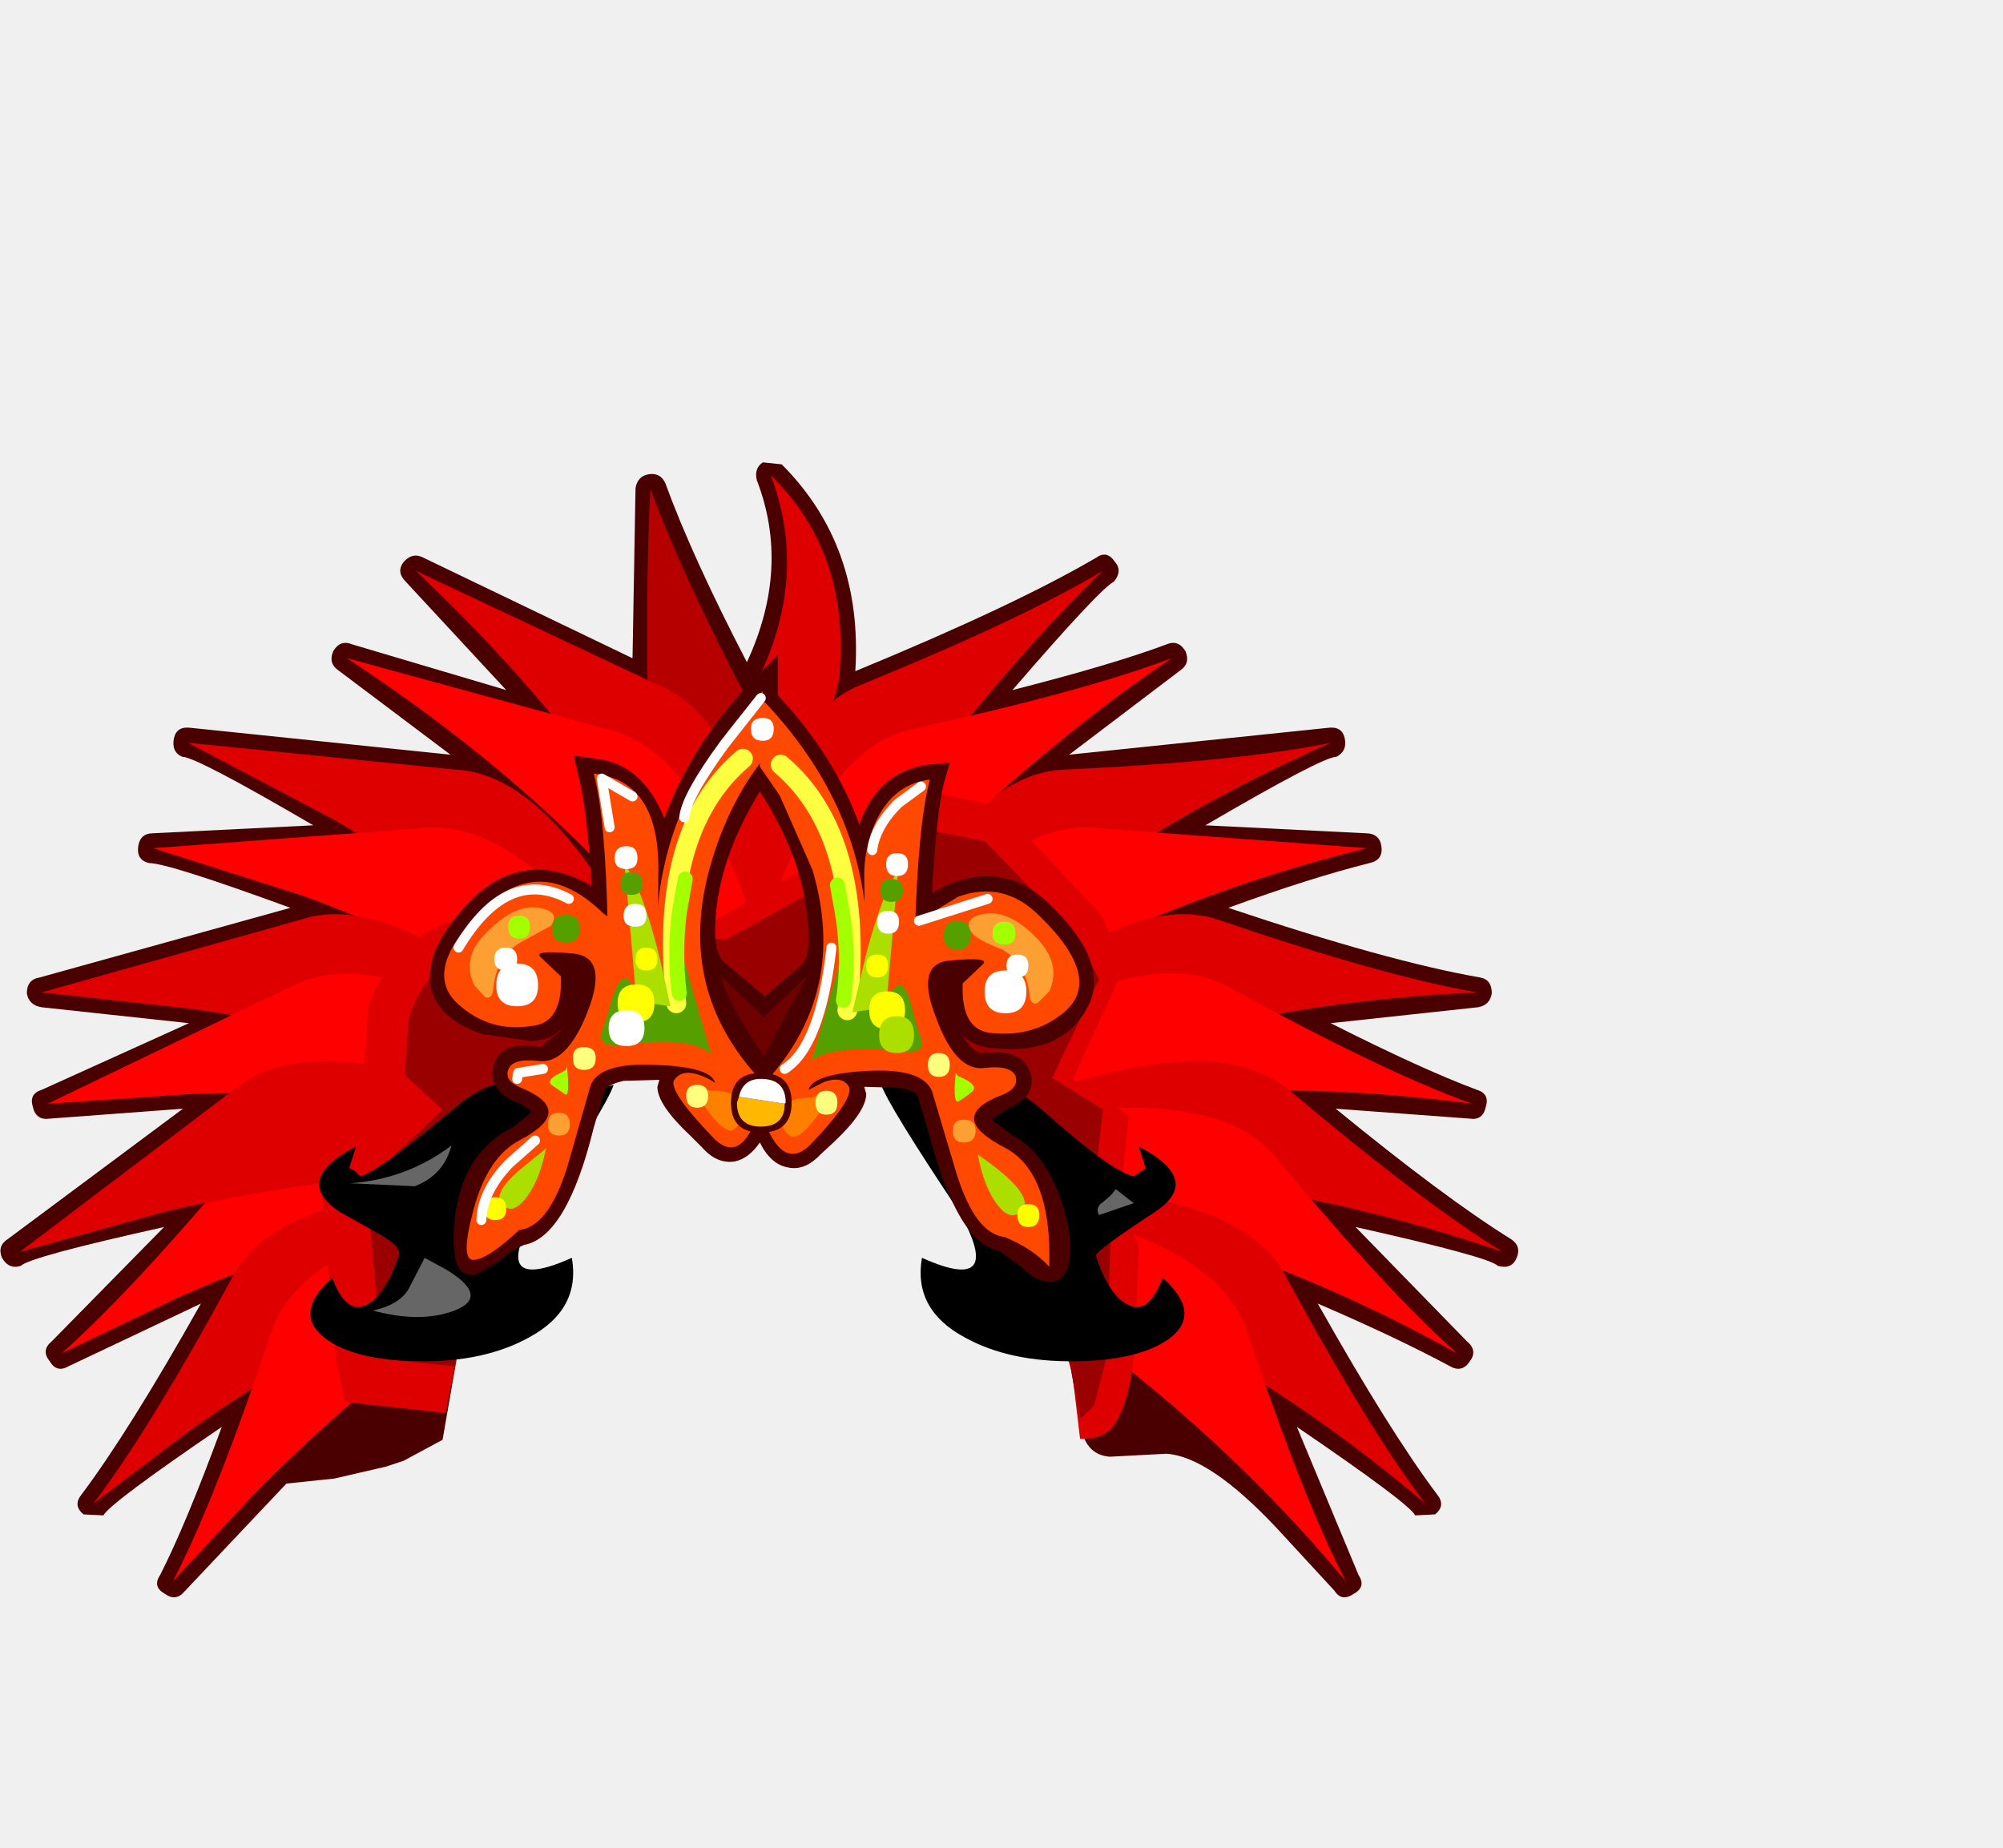
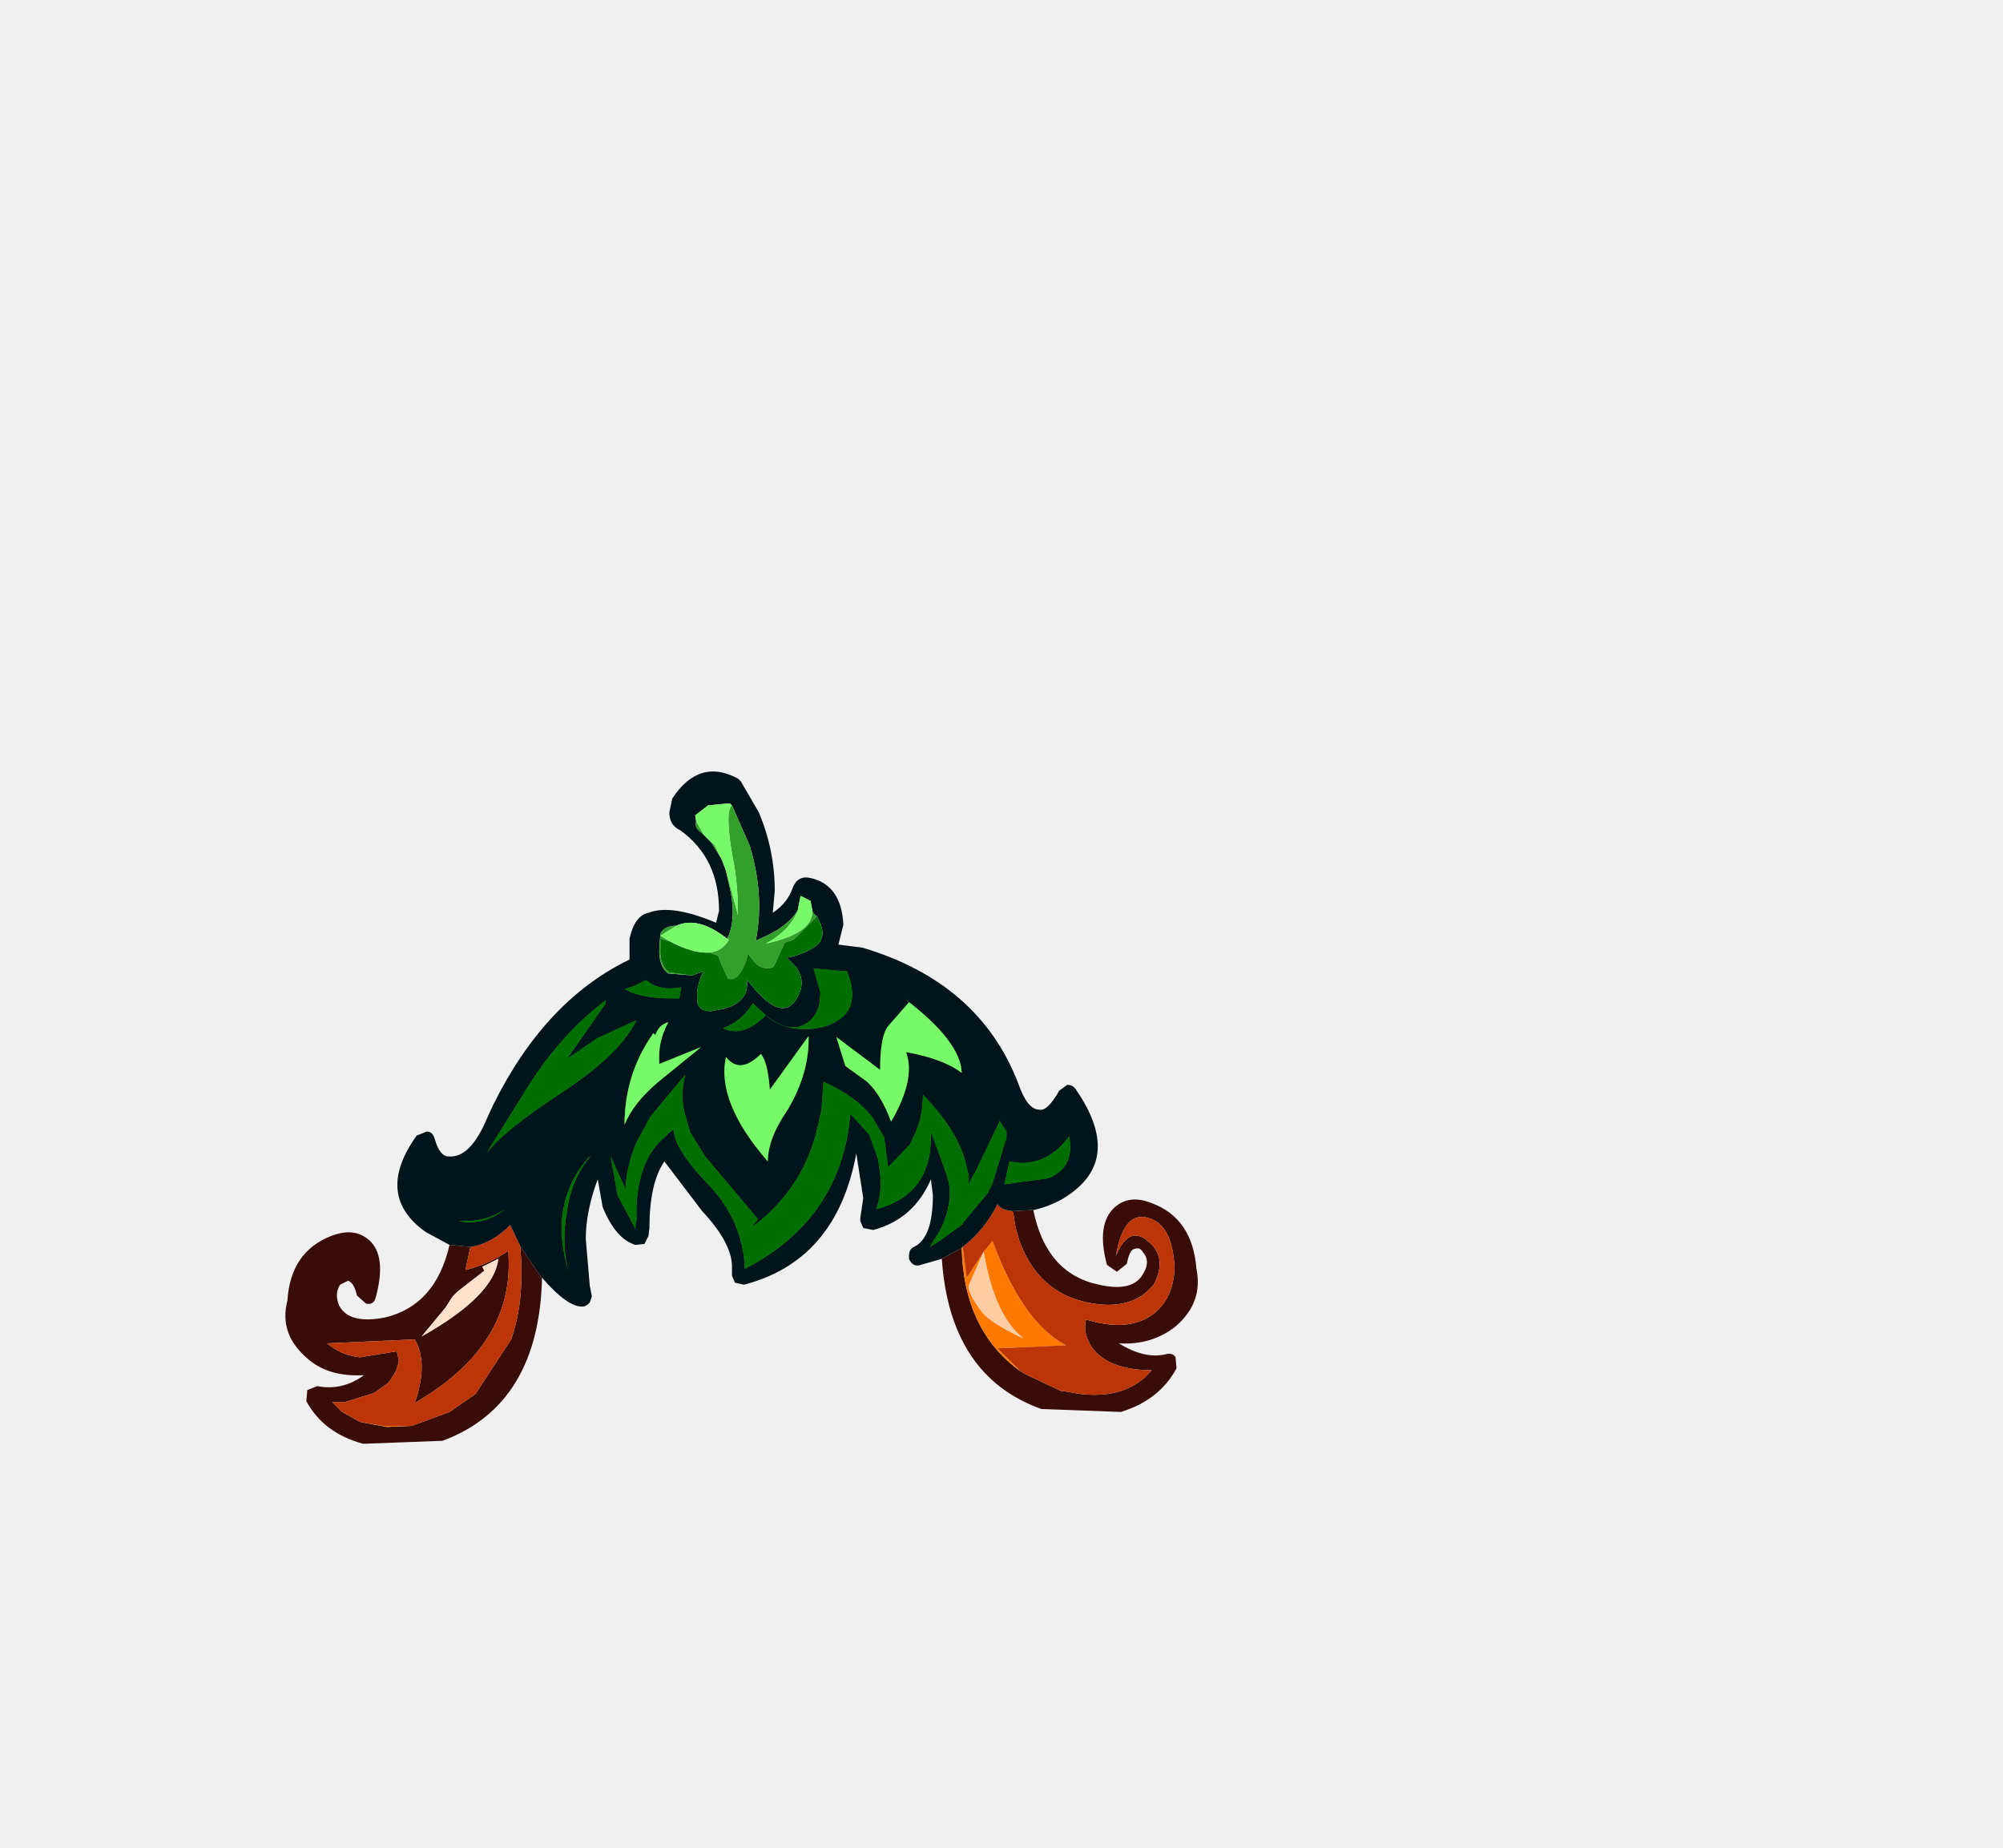
<svg xmlns="http://www.w3.org/2000/svg" xmlns:xlink="http://www.w3.org/1999/xlink" height="92.9" width="100.7">
-   <use height="57.05" transform="translate(0 23.25)" width="76.35" xlink:href="#a" />
+   <use height="33.8" transform="translate(14.35 38.8)" width="45.85" xlink:href="#a" />
  <defs>
-     <g id="a">
-       <path d="m7.35-5.85 2.55.55 4.05 4.1.9 1.9-2 4.3 2.2 1.35-.35 3.25.7 1.75-.15 5.65-.25 1.05-3.9-9.85-1.4-2.1-2.1-2.2-1.5-1.1-2.25-1.15L2.5 1.2.4.85H-1l-.7.1-1.15.3-2.1.9L-6.9 3.4l-1.75 1.55-2.3 2.85-1.95 3.15-1.1 2.3-1.35 4-.7-.05-.35-1.55-.55-6.2 3.3-3.1-1.65-1.55.2-2.4q1.15-3.95 7.6-4.1 3.2-.05 6.2.7l8.65-4.85" fill="#4b0000" fill-rule="evenodd" transform="translate(38.65 26.5)" />
-       <path d="M16.45-21.7q.55-.4.95.2.4.45-.05 1-.7.35-5.1 5.45 5.1-1.3 7.75-2.3.6-.25.95.35.25.6-.25.95l-5.6 4.25 13-1.35q.7-.1.85.5.15.65-.4.95-.7 0-6.6 3.45l8.05.4q.7 0 .8.65.1.7-.6.85-3 .75-7.1 2.25 8.05 2.7 12.65 3.5.6.1.6.8-.1.6-.7.7l-7.4.8q4.65 2.35 7.35 3.35.65.2.45.85-.15.7-.8.6L28.5 6q5.5 4.5 8.8 6.55.55.35.3.95-.25.6-.95.4-.45-.45-7.15-1.95l5.6 5.75q.55.45.15 1-.4.6-1 .25-2.7-1.45-6.65-3.15 3.6 6.4 6 9.6.45.55-.1 1l-1 .05q-.3-.6-5.95-4.45l3.1 7.45q.4.6-.25.95-.6.4-.95-.15l-2.95-3.2q-3.35-3.55-5.5-3.7l-2.85.15q-1.35-.1-1.5-1.85l-.65-3.6-3.9-9.85-1.4-2.1-2.1-2.2-1.5-1.1-2.25-1.15L2.5 1.2.4.85H-1l-.7.1-1.15.3-2.1.9L-6.9 3.4l-1.75 1.55-3 3.85-1.25 2.15-2 4.75-.7 2.35-.8 4.6-1.95 1.05-.9.3-2.6.6-2.4.25-5.1 5.4q-.45.55-1 .15-.65-.35-.25-.95 1.3-2.55 3.1-7.45-5.65 3.85-5.95 4.45l-1-.05q-.55-.45-.1-1 2.4-3.2 6-9.6l-6.65 3.15q-.6.35-.95-.25-.45-.55.1-1l5.65-5.75q-6.75 1.5-7.2 1.95-.6.2-.95-.4-.25-.6.3-.95l8.8-6.55-6.7.5q-.7.1-.85-.6-.2-.65.45-.85l7.4-3.35-7.4-.8q-.65-.1-.75-.7 0-.7.65-.8l12.6-3.5q-6.15-2.25-7.1-2.25-.65-.15-.55-.85.1-.65.75-.65l8.05-.4q-5.9-3.45-6.6-3.45-.55-.25-.4-.95.15-.6.85-.5L-16-11.8l-5.65-4.25q-.5-.35-.25-.95.35-.6.95-.35l7.75 2.3-5.05-5.45q-.5-.5-.1-1 .45-.5 1-.2l10.5 5.05.15-8.55q.1-.6.65-.7.6-.1.85.45 1.35 3.7 4.1 9 2.2-4.75.5-9.15-.15-.6.3-.9l.95.1q4.1 4.1 3.7 10.4 8-3.3 12.1-5.7" fill="#4b0000" fill-rule="evenodd" transform="translate(38.65 26.5)" />
-       <path d="M-6-9.5q-.25-10.6.05-15.65 2.5 6.75 8.85 17.8.85 1.85-.95 9.9-3.4-.2-5.7-1.45Q-5.9-4.55-6-9.5" fill="#b60000" fill-rule="evenodd" transform="translate(38.65 26.5)" />
-       <path d="m-21.8-8.5-7.4-3.9 13.45 1.35Q-10.3-10.8-5 1.15l-2.95.8Q-13.3-3.5-21.8-8.5" fill="#de0000" fill-rule="evenodd" transform="translate(38.65 26.5)" />
-       <path d="M.45-9.1q-1.95 4.7-7 9.45-4.45 4.15-4.95 7-2 11.3.1-3.75 1.15-8.4 2.85-9.8Q3.7-16.35.1-25.85q4 3.9 3.45 10.05-.15 1.9-3.1 6.7" fill="#de0000" fill-rule="evenodd" transform="translate(38.65 26.5)" />
-       <path d="m-23.4-4.7-7.55-2.4 13.45-1q5.3-.7 12.4 9.75-2.25.5-3.35 1.1-6.15-4.2-14.95-7.45" fill="red" fill-rule="evenodd" transform="translate(38.65 26.5)" />
-       <path d="m-17.75-21.05 12.2 5.75Q.45-12.9.7 4.6l-1.6-.95Q-5.1-9.1-17.75-21.05" fill="#de0000" fill-rule="evenodd" transform="translate(38.65 26.5)" />
-       <path d="m-21.2-16.65 13 3.55q6.1 1.3 9.4 17.25l-1.45.7Q-6.6-7.05-21.2-16.65" fill="red" fill-rule="evenodd" transform="translate(38.65 26.5)" />
-       <path d="M-11.15 2-13 5.15Q-19.8 2.35-28.85 1l-7.7-.85 13-3.65q4.6-1.55 12.4 5.5" fill="#de0000" fill-rule="evenodd" transform="translate(38.65 26.5)" />
-       <path d="M-11.05 3.1q-1.05 1.2-2.05 3.25-7.05-1.35-15.8-1.1l-7.35.5L-24.1-.1q4.2-2.3 13.05 3.2" fill="red" fill-rule="evenodd" transform="translate(38.65 26.5)" />
-       <path d="M-26.35 8.4q3-3.55 12.65-1.9-1.4 1.4-2.15 4.35-6.55 1.45-13.75 4.6l-5.95 2.85q3.5-3.1 9.2-9.9" fill="red" fill-rule="evenodd" transform="translate(38.65 26.5)" />
-       <path d="M-26.9 14.35q2.05-3.75 10.55-4.3-.7 1.75-1.2 5.3-5.7 2.7-11.65 6.9l-4.75 3.6q2.85-3.75 7.05-11.5" fill="#de0000" fill-rule="evenodd" transform="translate(38.65 26.5)" />
-       <path d="M-25 17.2q1.3-3.95 9.4-6v5.35q-5.15 3.65-10.25 8.8l-4.1 4.4Q-27.8 25.6-25 17.2" fill="red" fill-rule="evenodd" transform="translate(38.65 26.5)" />
-       <path d="M14.8-11.05q8.85-.4 13.45-1.35Q14.8-6.45 6.2 2.8q-2.15.9-3.25 1.05 5.75-14.6 11.85-14.9" fill="#de0000" fill-rule="evenodd" transform="translate(38.65 26.5)" />
-       <path d="m16.6-8.1 13.45 1q-12.3 3.05-22.1 9.55l-1.7-3.7Q12.15-8.7 16.6-8.1" fill="red" fill-rule="evenodd" transform="translate(38.65 26.5)" />
-       <path d="M16.8-21.05q-3.4 3.25-7.3 8.1Q1.75-3.15-.55 5.15l-1.1-1.05q.35-17.05 6.25-19.4 8.2-3.35 12.2-5.75" fill="#de0000" fill-rule="evenodd" transform="translate(38.65 26.5)" />
-       <path d="M20.25-16.65q-3.7 2.45-8.25 6.4Q3-2.35-.9 5.2l-1.2-1.3q3.35-15.75 9.35-17 8.65-1.9 13-3.55" fill="red" fill-rule="evenodd" transform="translate(38.65 26.5)" />
-       <path d="M35.6.15q-13.45.6-24.55 5.4-.6-1-2.3-2.2Q17.6-5.2 22.6-3.5q8.35 2.85 13 3.65" fill="#de0000" fill-rule="evenodd" transform="translate(38.65 26.5)" />
-       <path d="M35.35 5.75Q22.85 4.1 11.4 6.5 10.7 5.15 9 3.8q9.65-6.4 14.15-3.9 7.75 4.25 12.2 5.85" fill="red" fill-rule="evenodd" transform="translate(38.65 26.5)" />
-       <path d="m13.7 9.2-2.25-3.15q10.75-4.3 14.7-1 6.75 5.7 10.75 8.15-11.65-4-23.2-4m-40.6-4.15q4.05-3.4 15.2 1.25l-2.4 2.9q-7.3-.05-16.15 1.95l-7.4 2.05 10.75-8.15" fill="#de0000" fill-rule="evenodd" transform="translate(38.65 26.5)" />
-       <path d="m11.1 8.2-.8-1.25Q22.1 4.4 25.45 8.4q5.65 6.8 9.15 9.9-10.95-6.1-22.5-8l-1-2.1" fill="red" fill-rule="evenodd" transform="translate(38.65 26.5)" />
-       <path d="m13.65 14-1.7-4.05q11.6-.1 14 4.4 4.2 7.75 7.05 11.5Q24.1 18.3 13.65 14" fill="#de0000" fill-rule="evenodd" transform="translate(38.65 26.5)" />
-       <path d="m14.5 16.4-2.25-5.75q10.3 1.95 11.8 6.55 2.8 8.4 4.95 12.55-6.2-7.45-14.5-13.35" fill="red" fill-rule="evenodd" transform="translate(38.65 26.5)" />
-       <path d="m8.35-9.9 3.25.7 5.1 5.45 1.2 2.55-2.6 5.7 2.8 1.85-.45 4.3.95 2.3-.15 3.8q-.1 3.95-1.2 5.3-.55.6-1.6.55l-.4-3.35-2.2-6.8L11.1 8.2 9.7 6.1 7.6 3.9 6.1 2.8 3.85 1.65 2.5 1.2.4.85H-1l-.7.1-1.15.3-2.1.9L-6.9 3.4l-1.75 1.55-2.3 2.85-1.95 3.15-1.1 2.3-1.6 4.8-.65 3.25-5.05-.55-.45-2.05-.7-8.25 4.2-4.1-2.1-2.1.2-3.2q1.45-5.3 9.65-5.45 4.05-.05 7.85.9l11-6.4" fill="#de0000" fill-rule="evenodd" transform="translate(38.65 26.5)" />
-       <path d="M10.85-7.45 15.5-2.7l1.1 2.2-2.35 4.95 2.55 1.6-.45 3.8.85 2-.2 6.55-.65 2.55-.7.65-.65-3.55-3.9-9.85-1.4-2.1-2.1-2.2-1.5-1.1-2.25-1.15L2.5 1.2.4.85H-1l-.7.1-1.15.3-2.1.9L-6.9 3.4l-1.75 1.55-2.3 2.85-1.95 3.15-1.1 2.3-1.6 4.8-.2.9-3.4-.35-.4-1.8-.65-7.15 3.85-3.6-1.9-1.75.2-2.8q1.3-4.6 8.75-4.75l7.2.75 10-5.55 3 .6" fill="#9a0000" fill-rule="evenodd" transform="translate(38.65 26.5)" />
-       <path d="M-7.8 4.8q-.35 1.1-3.9 6.35-2.45 4.25 1.8 2.35.45 2.6-2.15 4-2.25 1.25-5.55 1.2-3.25-.05-4.7-1.15-1.65-1.25.35-3.05.7 1.9 1.75 1.35.9-.45 1.6-2.45.15-.45-.9-1.05l-2.05-1.15q-2.45-1.6.8-3.3L-21.1 9q.2 0 .55.4.9-.2 4.9-3.55 2.8-2.3 5.8-.5l2.05-.55" fill-rule="evenodd" transform="translate(38.65 26.5)" />
-       <path d="m-17.3 13.5 1.1.6q2.2 1.35.4 2.05-1.7.65-4.1 0 1.35-.3 1.8-1.1l.8-1.55" fill="#666" fill-rule="evenodd" transform="translate(38.65 26.5)" />
-       <path d="M13.85 6.15q3.35 3 4.5 3.25l.6-.4-.35-1.1q3.25 1.7.8 3.3-3.05 2-2.95 2.2.65 2 1.6 2.45 1.05.55 1.75-1.35 2 1.8.35 3.05-1.5 1.1-4.7 1.15-3.35.05-5.6-1.2-2.6-1.4-2.15-4 4.25 1.9 1.85-2.35-3.5-5.25-3.9-6.35l.6-1.2q.35-.25 2.45 1.25 2.5-1.05 5.15 1.3" fill-rule="evenodd" transform="translate(38.65 26.5)" />
-       <path d="M5.2-8q.85-2.3 2.9-2.55-.5 1.9-.7 7.25l.15-.15 1.95-1.2q2.3-.85 4.1.95 3.25 3.15 1.25 4.85-1.5 1.25-3.6 1.05-1.6-.1-1.5-2.5l1-.95q.45-.4-1.65-.2-1.75.15-.7 2.85 1 2.75 2.45 2.55 1.3-.15 1.55.4.2.6-.65.95-2.9 1.1.1 2.65 2.4 1.25 2.25 6-.8-.9-2.25-1.5-1.45-.15-2.4-3.15L8.2 5.1q-.5-1.15-3.25-1-2.75.15-2.95.95l.8-.4q.85-.3 1.2.2.4.55-1.9 2.95Q.9 9 0 7.15q0-1.7-.15-2.5Q4 .1 2.2-6L.55-9.75l-1-1.45v-.15q-1.95 2.7-2.65 5.8Q-4.4.1-.6 4.35L-.75 6.8q-.85 1.9-2.05.65-2.3-2.4-1.95-2.9.4-.55 1.25-.25.45.15.8.4-.2-.8-2.95-.9-2.8-.15-3.3 1l-1.2 4.2q-.95 2.95-2.4 3.1-1.55 1.45-2.25 1.5-.75.1-.05-2.5.7-2.65 2.3-3.5 2.9-1.5.1-2.65-.85-.35-.65-.9.2-.6 1.5-.45 1.45.2 2.5-2.5t-.7-2.9q-2.15-.2-1.65.2l1 .95q.1 2.4-1.55 2.5-2 .3-3.55-1.05-2-1.7 1.2-4.85 2.9-2.85 6.05.25l.2.15q-.2-5.35-.7-7.2 3.25.35 3.25 4.75l.05 1.4q.75-5.65 5.2-10.3v.5Q4.1-9.95 4.8-4.35V-5.8q0-1.1.4-2.2M4.85-.65V-1v.9l.4-.35q-.35.15-.4-.2M-5.95-.8l.35.4q.15 0 .05-.9l-.05.3q0 .4-.35.2" fill="#4b0000" fill-rule="evenodd" transform="translate(38.65 26.5)" />
-       <path d="m-.1-13.1-.4-.5q-3.65 4.2-4.25 9l-1.5-.05-.05-1.45q-.05-2.6-1.55-3.6.35 1.95.5 6.05V-2L-8.7-3.2l-.1-.05q-2.7-2.5-5-.25-2.2 2.1-1.65 3.3.8 1.6 3.4 1.3.85 0 .85-1.1v-.4l-.35-.3q-.8-.55-.8-1.05l.05-.25q.35-.8 2.55-.55 1.1.1 1.5 1.05Q-7.4.45-9.3 3q-1.15 1.5-2.4 1.35h-.35q1.6.65 1.6 1.8v.05q0 1.15-1.75 2.1-1.85.9-2.1 4.1l1.45-1h.1l.1-.05q1.2-.1 2.4-4.8l.65-2.05q.75-1.8 4.25-1.45 2.2.15 3 1l.05.05.3.4.5 1.95-1.65-1.15q-.55-.4-.95-.4l1.15 1.4.7.65.3.2.45-.55v-.15l.15-1.9q-2.8-3.2-2.8-7.3 0-4.9 3.1-9.05l.95-1.3m1.6 12q.5-.3.5-1.4Q2-6.2-.45-9.95-2.7-6.3-2.7-2.85q0 1.2.6 1.6L-.2.35 1.5-1.1m2.55.8.05-.6v-.15h1.5v.3L5.55-.8v.4l.3.35L5.6.2h-.05L5 .65 4.8.9 4.35.45q-.3-.25-.3-.75M7.1-9.35q-.9.65-1.3 2.1l-.25 1.5v1.4l-1.5.1q-.5-4.3-3.7-8.35L.3-11.45q3.15 4.05 3.15 9 0 4-2.8 7.3l.1 1.9.55-1.9.3-.45q.7-.75 3.05-1.05Q8.15 3.2 8.9 4.8l.6 2.1q1.2 4.7 2.4 4.8h.1l.1.05 1.5.95q-.25-3.15-2.1-4.1-1.8-.8-1.8-2.05v-.1q.1-1.1 1.65-1.8l-.4.05q-1.3.15-2.35-1.35Q6.65.8 7.5-1.15 8-2.1 9.05-2.2q2.25-.25 2.5.5l.05.3q0 .5-.75 1l-.35.3-.05.45q0 1.05.9 1.1 2.55.3 3.4-1.35.55-1.1-1.65-3.3-1.45-1.4-3.25-.8-1.05.35-1.75 1.05l-.1.1-1.45 1.2.1-1.7q0-3 .45-6M.45-16.8v2q2.85 3.05 4.1 6.5.95-2.65 3.45-3l1.1-.1-.3 1.05Q8.45-9 8.2-4.85q3.35-1.95 5.95.6 2.95 2.85 1.95 5-1.25 2.6-4.85 2.2-.85-.05-1.5-.6l.05.1q.65.85.95.75 2-.25 2.4 1 .35 1.15-1.1 1.8l-.85.55 1 .75q1.65.85 2.5 3.3.7 2.1.35 3.35-.3.85-1.05.75-.6-.05-1.25-.7l-1.15-.85q-2.1-.35-3.55-5.9L7.5 5.4q-.1-.3-.9-.45L4.8 4.9l.1.35q0 .9-1.65 2.45l-.65.6q-.8.85-1.65.65Q.1 8.8-.45 7.7q-.55.8-1.25.95-.9.15-1.65-.7l-.6-.6Q-5.6 5.8-5.6 4.9l.1-.35-1.8.05q-.85.2-.95.5l-.55 1.85q-1.35 5.5-3.5 5.9-.7.3-1.2.8l-1.25.7q-.75.1-1-.75l-.1-.85q0-4.3 2.95-5.8l.95-.75q0-.2-.8-.55-1.15-.5-1.15-1.45l.05-.3q.25-1.35 2.35-1l1-.8v-.05q-.5.5-1.4.55l-2.5-.35q-1.8-.6-2.4-1.8-.95-2.15 1.95-5.05 2.65-2.5 5.95-.6-.25-3.95-.65-5.45l-.25-1.1 1.1.15q2.35.25 3.45 3 1.35-3.7 4.4-6.9l1.3-1.3m-6.5 15.4.45-.05-.1.05.9.05v.1l.05.6q0 .5-.3.75l-.15.6-1.05-.8-.05-.05-.3-.2.35-.4-.05-.35-.05.05.05-.35h.2l-.05.15h.35l.1-.15h-.35M3.4 5.3q-.25-.15-.95.35L.75 6.8v.15l.45.55.35-.25.65-.65 1.2-1.3" fill="#4b0000" fill-rule="evenodd" transform="translate(38.65 26.5)" />
-       <path d="M-2.9-6.35Q-4.7-.2-.6 4.35L-.75 6.8q-.85 1.9-2.05.65-2.3-2.4-1.95-2.9.4-.55 1.25-.25.45.15.8.4-.2-.8-2.95-.9-2.8-.15-3.3 1l-1.2 4.2q-.95 2.95-2.4 3.1-1.55 1.45-2.25 1.5-.75.1-.05-2.5.7-2.65 2.3-3.5 2.9-1.5.1-2.65-.85-.35-.65-.9.2-.6 1.5-.45 1.45.2 2.5-2.5t-.7-2.9q-2.15-.2-1.65.2l1 .95q.1 2.4-1.55 2.5-2 .3-3.55-1.05-2-1.7 1.2-4.85 2.9-2.85 6.05.25 1.4.9 2.7 3.4-.25-1.75.1-4.45Q-4.75-10.4-.3-15v3.45Q-2-9.4-2.9-6.35" fill="#ff4900" fill-rule="evenodd" transform="translate(38.65 26.5)" />
-       <path d="M-5.55-6.1-5.6-1Q-5.7.2-8.1-3.1q-.1-5.5-.7-7.75 3.25.35 3.25 4.75" fill="#ff4900" fill-rule="evenodd" transform="translate(38.65 26.5)" />
-       <path d="M-13.85-.05q-.05.55-.4.45l-.55-.6q-.7-1.45.7-2.75 1.35-1.35 2.55-1.15 1.1.2.6.9l-1.55.85q-1.2.7-1.35 2.3" fill="#fe9f34" fill-rule="evenodd" transform="translate(38.65 26.5)" />
-       <path d="M-11.6-.2q0 1.05-1.05 1.05T-13.7-.2q0-1.1 1.05-1.1t1.05 1.1" fill="#fff" fill-rule="evenodd" transform="translate(38.65 26.5)" />
-       <path d="M-2.9 3.3q-.85-1-4.6-.5-.95.1-.95-.5l.4-1.25Q-7.5-1.05-7-.4q.55.75 1.4 1 .75-.05 1.25-2.4l1.45 5.1" fill="#569f00" fill-rule="evenodd" transform="translate(38.65 26.5)" />
-       <path d="M-1.3-11.6Q-5.6-7.95-4.65.7" fill="none" stroke="#ffff41" stroke-linecap="round" stroke-linejoin="round" transform="translate(38.65 26.5)" />
-       <path d="m-10.2 4.05.05-.2Q-10 5.3-10.2 5.3l-.65-.45q-.35-.2.1-.5l.55-.3" fill="#a4ff00" fill-rule="evenodd" transform="translate(38.65 26.5)" />
-       <path d="M-4.95.85-6.65.6l-.6-6.9q1.2 1.65 2.3 7.15M-11.2 8q-.35 1.7-1.05 2.55-.7.85-1.2.2-.4-.5.9-1.65L-11.2 8" fill="#acde00" fill-rule="evenodd" transform="translate(38.65 26.5)" />
-       <path d="M-6.15-3.7q0 .55-.55.55-.6 0-.6-.55 0-.6.6-.6.55 0 .55.6m-.45-2.9q0 .55-.55.55-.6 0-.6-.55 0-.6.6-.6.55 0 .55.6" fill="#fff" fill-rule="evenodd" transform="translate(38.65 26.5)" />
-       <path d="M-6.35-5.3q0 .55-.55.55t-.55-.55q0-.6.55-.6t.55.6" fill="#569f00" fill-rule="evenodd" transform="translate(38.65 26.5)" />
-       <path d="M-12.65-1.5q0 .55-.55.55-.6 0-.6-.55 0-.6.6-.6.55 0 .55.6" fill="#fff" fill-rule="evenodd" transform="translate(38.65 26.5)" />
-       <path d="M-12-3.15q0 .6-.55.6t-.55-.6q0-.55.55-.55t.55.55" fill="#a4ff00" fill-rule="evenodd" transform="translate(38.65 26.5)" />
-       <path d="M-5.6-1.5q0 .55-.55.55t-.55-.55q0-.6.55-.6t.55.6" fill="#ff0" fill-rule="evenodd" transform="translate(38.65 26.5)" />
-       <path d="M-2.9 5.1q1.35-.05 1.5.85.15.7-.35 1.1-.5.35-1.85-1.7-.3-.45.15-.4l.55.15" fill="#ff7f00" fill-rule="evenodd" transform="translate(38.65 26.5)" />
-       <path d="M-3.05 5.35q0 .6-.55.6t-.55-.6q0-.55.55-.55t.55.55m-5.65-1.9q0 .6-.6.6-.55 0-.55-.6 0-.55.55-.55.6 0 .6.55" fill="#ffff7f" fill-rule="evenodd" transform="translate(38.65 26.5)" />
-       <path d="M-10 6.8q0 .55-.55.55t-.55-.55q0-.6.55-.6t.55.6" fill="#fe9f34" fill-rule="evenodd" transform="translate(38.65 26.5)" />
-       <path d="M-13.2 11.05q0 .55-.55.55t-.55-.55q0-.6.55-.6t.55.6M-7.6.7q0-.95.95-.95.9 0 .9.95t-.9.95q-.95 0-.95-.95" fill="#ff0" fill-rule="evenodd" transform="translate(38.65 26.5)" />
-       <path d="M-9.5-3.05q0 .7-.7.7t-.7-.7q0-.7.7-.7t.7.7" fill="#569f00" fill-rule="evenodd" transform="translate(38.65 26.5)" />
-       <path d="M-6.25 1.95q0 .9-.9.9t-.9-.9q0-.9.9-.9t.9.9" fill="#fff" fill-rule="evenodd" transform="translate(38.65 26.5)" />
-       <path d="m34.45 20.95-.3 1.7q-.25 2.05 0 4.05" fill="none" stroke="#a4ff00" stroke-linecap="round" stroke-linejoin="round" stroke-width=".75" />
-       <path d="M4.8-4.5q.35 2.7.05 4.4L5.9-1.45q.9-1.5 1.65-2l1.95-1.2q2.3-.85 4.1.95 3.25 3.15 1.25 4.85-1.5 1.25-3.6 1.05-1.6-.1-1.5-2.5l1-.95q.45-.4-1.65-.2-1.75.15-.7 2.85 1 2.75 2.45 2.55 1.3-.15 1.55.4.2.6-.65.95-2.9 1.1.1 2.65 2.4 1.25 2.25 6-.8-.9-2.25-1.5-1.45-.15-2.4-3.15L8.2 5.1q-.5-1.15-3.25-1-2.75.15-2.95.95l.8-.4q.85-.3 1.2.2.4.55-1.9 2.95Q.9 9 0 7.15q0-1.7-.15-2.5Q4 .1 2.2-6L.55-9.75l-1-1.45.05-3.45q4.45 4.6 5.2 10.15" fill="#ff4900" fill-rule="evenodd" transform="translate(38.65 26.5)" />
-       <path d="M4.8-5.8q0-1.1.4-2.2.85-2.3 2.9-2.55-.6 2.25-.75 7.75Q5 .5 4.85-.65L4.8-5.8" fill="#ff4900" fill-rule="evenodd" transform="translate(38.65 26.5)" />
-       <path d="M11.75-2q-1.3-.5-1.55-.85-.5-.75.65-.95 1.2-.2 2.55 1.15 1.35 1.35.7 2.75l-.6.6q-.35.1-.4-.45Q12.95-1.3 11.75-2" fill="#fe9f34" fill-rule="evenodd" transform="translate(38.65 26.5)" />
-       <path d="M12.95.1q0 1.1-1.05 1.1T10.85.1q0-1.05 1.05-1.05T12.95.1" fill="#fff" fill-rule="evenodd" transform="translate(38.65 26.5)" />
-       <path d="M2.15 3.6 3.6-1.45Q4.25.85 4.9.95l1.4-1q.55-.7 1 1.4l.4 1.3q.05.6-.95.45-3.6-.35-4.6.5" fill="#569f00" fill-rule="evenodd" transform="translate(38.65 26.5)" />
-       <path d="M.6-11.3Q4.9-7.65 3.95 1.05" fill="none" stroke="#ffff41" stroke-linecap="round" stroke-linejoin="round" transform="translate(38.65 26.5)" />
-       <path d="M9.5 4.35q1.2.5.65.85-.3.25-.65.45-.25-.05-.1-1.45l.1.15" fill="#a4ff00" fill-rule="evenodd" transform="translate(38.65 26.5)" />
-       <path d="M6.5-5.95 5.9.9l-1.7.25.7-2.95q.85-3.15 1.6-4.15m4 14.25q2.9 2 2.25 2.8-.55.6-1.2-.2-.7-.85-1.05-2.6" fill="#acde00" fill-rule="evenodd" transform="translate(38.65 26.5)" />
-       <path d="M5.45-3.4q0-.55.55-.55t.55.55q0 .6-.55.6t-.55-.6m.45-2.9q0-.55.55-.55T7-6.3q0 .6-.55.6t-.55-.6" fill="#fff" fill-rule="evenodd" transform="translate(38.65 26.5)" />
-       <path d="M5.6-5q0-.55.55-.55.6 0 .6.55 0 .6-.6.6-.55 0-.55-.6" fill="#569f00" fill-rule="evenodd" transform="translate(38.65 26.5)" />
-       <path d="M11.95-1.2q0-.55.55-.55t.55.55q0 .6-.55.6t-.55-.6" fill="#fff" fill-rule="evenodd" transform="translate(38.65 26.5)" />
-       <path d="M11.25-2.8q0-.6.6-.6.55 0 .55.6 0 .55-.55.55-.6 0-.6-.55" fill="#a4ff00" fill-rule="evenodd" transform="translate(38.65 26.5)" />
-       <path d="M4.9-1.2q0-.55.55-.55T6-1.2q0 .6-.55.6t-.55-.6" fill="#ff0" fill-rule="evenodd" transform="translate(38.65 26.5)" />
-       <path d="M2.15 5.45q1.2-.5.75.25-1.35 2.05-1.85 1.65-.5-.35-.4-1.1.15-.85 1.5-.8" fill="#ff7f00" fill-rule="evenodd" transform="translate(38.65 26.5)" />
-       <path d="M2.35 5.7q0-.6.55-.6t.55.6q0 .6-.55.6t-.55-.6M8 3.8q0-.6.55-.6t.55.6q0 .6-.55.6T8 3.8" fill="#ffff7f" fill-rule="evenodd" transform="translate(38.65 26.5)" />
-       <path d="M9.25 7.1q0-.55.55-.55.6 0 .6.55 0 .6-.6.6-.55 0-.55-.6" fill="#fe9f34" fill-rule="evenodd" transform="translate(38.65 26.5)" />
-       <path d="M12.5 11.35q0-.55.55-.55t.55.55q0 .6-.55.6t-.55-.6M5.05 1.05q0-.95.9-.95t.9.95q0 .95-.9.95t-.9-.95" fill="#ff0" fill-rule="evenodd" transform="translate(38.65 26.5)" />
-       <path d="M8.8-2.7q0-.75.7-.75.65 0 .65.75 0 .7-.65.7-.7 0-.7-.7" fill="#569f00" fill-rule="evenodd" transform="translate(38.65 26.5)" />
-       <path d="M5.55 2.3q0-.95.9-.95.85 0 .85.95 0 .9-.85.9-.9 0-.9-.9" fill="#acde00" fill-rule="evenodd" transform="translate(38.65 26.5)" />
-       <path d="m42.1 21.25.3 1.7q.3 2.1 0 4.1" fill="none" stroke="#a4ff00" stroke-linecap="round" stroke-linejoin="round" stroke-width=".75" />
-       <path d="M-2.4-.65-.25 1.4 1.9-.65l-2.15 4Q-2.1.6-2.4-.65" fill="#6f0000" fill-rule="evenodd" transform="translate(38.65 26.5)" />
-       <path d="M28.6 21.95q-3.1-1.65-5.55 2.45m7.6-6.05-.4-2.45 1.55.9m6.45-4.95L36.4 14.2q-1.9 2.6-2 3.65m7.4 6.55q-.55 4.95-2.35 6.1m6.85-14.2-1.15.85Q44 18.3 43.85 19.5m2.35 3.55 3.45-1.1M26 31l.05-.3 1.25-.2m-.4 3.6-1.3 1.15q-1.35 1.4-1.4 2.85" fill="none" stroke="#fff" stroke-linecap="round" stroke-linejoin="round" stroke-width=".5" />
-       <path d="M-.3-13.65q.55 0 .55.55 0 .6-.55.6-.6 0-.6-.6 0-.55.6-.55" fill="#fff" fill-rule="evenodd" transform="translate(38.65 26.5)" />
-       <path d="M-.4 4.2q1.55 0 1.55 1.5T-.4 7.2q-1.5 0-1.5-1.5t1.5-1.5" fill="#4b0000" fill-rule="evenodd" transform="translate(38.65 26.5)" />
-       <path d="M-.4 6.9q-1.2 0-1.2-1.2l.1-.3 2.3.35Q.8 6.9-.4 6.9" fill="#ffb700" fill-rule="evenodd" transform="translate(38.65 26.5)" />
-       <path d="m.85 5.7-.05.05-2.3-.35q.2-.9 1.1-.9Q.85 4.5.85 5.7" fill="#fff" fill-rule="evenodd" transform="translate(38.65 26.5)" />
-       <path d="M-15.95 7.85q-.4 1.5-1.85 2.05l-3.25-.15q2.85-.2 5.1-1.9m33.4 2.2.9.7-1.75.6q-.2-.4.2-.65l.4-.35.25-.3" fill="#666" fill-rule="evenodd" transform="translate(38.65 26.5)" />
+     <g id="a" fill-rule="evenodd">
+       <path d="m-16.05 12.85 1.05.1-.25 1.15h.05l-.45 1.1-.25.25-.35.55-1.2 1.45q3.65-2.05 3.85-3.9l-.8.4.1.2-1.35 1.05.45-1.1q1.15-.3 2.1-.95.4 4.7-4.7 7.65.7-2 0-3.2l-4.4.2q.7.6 1.65.7l1.85-.3.1.45q-.05.55-.55 1.15l-.7.5-1.45.45h-.65l.5.5.9.5 1.35.25 1.25-.05 1.9-.7 1.3-.9 1.8-2.75q.7-2 .45-4.7l.9 1.35.2.25q-.15 6.4-5 8.2l-4 .15q-2-.55-2.85-2.15l.05-.55.5-.2q1.25.25 2.35-.55-1.75.1-2.8-.8-1.5-1.25-1.05-2.95.15-2.45 2.2-3.25 1.15-.45 1.9.2.9.8.35 2.85-.1.45-.5.35l-.45-.4q-.15-.65-.45-.75l-.4.2q-.3.45-.05 1.05.5.95 2.3.6 2.55-.6 3.25-3.65m24.75.7 1-.55q.1 4.15 2.95 6.2l.25.15 1.8.85h.1l.9.15q2.35.25 3.55-1.2-1.95 0-2.85-.95-.65-.8-.45-1.6 2.1.65 3.35-.25 1.05-.8 1.1-2.35-.1-2.15-1.3-2.5-1.25-.4-1.65 1.9.65-1.55 1.6-.75.95.75.4 2l-.1.2q-1.1 1.35-3.3.9-2.5-.5-3.45-3.1l-.2-.7-.1-.65-.05-.15.9-.05h.15q.65 3.2 3.3 3.75 1.75.4 2.25-.6.35-.6-.05-1.05-.15-.25-.4-.15-.25 0-.4.75l-.5.4-.5-.35q-.55-2.05.4-2.9.75-.65 1.85-.2 2.05.75 2.25 3.3.35 1.7-1.05 2.9-1.2.95-2.85.85 1.3.8 2.35.55.35-.1.5.15l.05.55q-.85 1.6-2.8 2.2l-4-.15q-4.6-1.65-5-7.55m-31.4 3.7-.4-1.2q-.05-.85.4-1.9.35-.9.9-.95 1.3 0 1.1.75l.15.2q-.85-1.1-1.75.5t-.4 2.6l.7.75q.65.45 1.45.5-.8-.05-1.45-.5l-.7-.75q-.5-1 .4-2.6t1.75-.5l-.15-.2q.2-.75-1.1-.75-.55.05-.9.95-.45 1.05-.4 1.9l.4 1.2m-.4-1.2-.05-.4q.15-2.15 1.35-2.5 1.25-.4 1.65 1.85-.7-1.55-1.65-.75t-.35 2q1.3 2.05 4.1.95 1.1-.4 1.8-1.2-.7.8-1.8 1.2-2.8 1.1-4.1-.95-.6-1.2.35-2t1.65.75q-.4-2.25-1.65-1.85-1.2.35-1.35 2.5l.05.4" fill="#3a0c07" transform="translate(24.3 10.95)" />
+       <path d="m9.7 13 .05-.05.2 1.55.85-1.3.45-.55q1.5 4.1 3.7 5.25l-3.45.15 1.15 1.15Q9.8 17.15 9.7 13m1.1.2-.75 1.7q-.05.35.65 1.3.4.55 2.1 1.35-1.4-1.1-1.95-4.1l-.05-.25m-28.75 8.75-1.25.05-1.35-.25 1.15.2h1.45" fill="#ff7900" transform="translate(24.3 10.95)" />
+       <path d="M-15 12.95q1.05-.15 2-1.1l.5 1.05q.25 2.7-.45 4.7l-1.8 2.75-1.3.9-1.9.7h-1.45l-1.15-.2-.9-.5-.5-.5h.65l1.45-.45.7-.5q.5-.6.55-1.15l-.1-.45-1.85.3q-.95-.1-1.65-.7l4.4-.2q.7 1.2 0 3.2 5.1-2.95 4.7-7.65-.95.65-2.1.95h-.05l.25-1.15m24.75 0q1.1-.85 1.75-2.15.2.3.75.35l.05.15.1.65.2.7q.95 2.6 3.45 3.1 2.2.45 3.3-.9l.1-.2q.55-1.25-.4-2-.95-.8-1.6.75.4-2.3 1.65-1.9 1.2.35 1.3 2.5-.05 1.55-1.1 2.35-1.25.9-3.35.25-.2.8.45 1.6.9.95 2.85.95-1.2 1.45-3.55 1.2l-.9-.15h-.1l-1.8-.85-.25-.15-1.15-1.15 3.45-.15q-2.2-1.15-3.7-5.25l-.45.55-.85 1.3-.2-1.55" fill="#bc3506" transform="translate(24.3 10.95)" />
+       <path d="m-16.05 12.85-1.2-.65q-2.6-1.85-.45-4.85l.5-.2q.3 0 .4.35.25.9.7.9 1.1.1 1.95-1.95l.3-.65Q-11.25.55-7-1.5v-1.05q.25-1.15.95-1.3 1.15-.45 3.4.5l.15-.6Q-2.5-6.6-4.45-8-5-8.25-5-8.9l.15-.7q1.35-2.05 3.3-1l.15.15.9 1.55Q.3-7 .3-4.95l-.1 1.1q.75-.5 1-1.25.25-.65.9-.5 1.55.35 1.65 2.35l-.25 1 1.2.15q5.9 1.75 7.85 6.85.45 1.3 1.05 1.3.4.1 1-.95l.4-.3q.3 0 .45.25 2.3 3.35-.25 5.2-.8.6-1.9.85h-.15l-.9.05q-.55-.05-.75-.35-.65 1.3-1.75 2.15L9.7 13l-1 .55-1.05.3q-.4.15-.6-.3v-.15q0-.35.25-.45.95-.45.95-2.6l-.1-.8q-.85 2-2.9 2.55l-.5-.1-.15-.35v-.15l.15-1-.35-2.25q-1 5.4-5.65 6.6l-.45-.1-.15-.35v-.45q0-1.2-1.5-2.8l-1.9-2.5Q-6 9.75-6 12l-.05.4-.2.4-.45.05q-1-.3-1.65-1.9l-.25-1.4q-.6 1.6-.6 3l.2 2.35.1.5v.05l-.1.3q-.2.2-.35.2-.75.05-2.05-1.45l-.2-.25-.9-1.35-.5-1.05q-.95.95-2 1.1l-1.05-.1M-3.85-.7l.55-.2q-.35.8-.3 1.3-.05.7.7.7l.25-.05Q-.95.8-1.1-.5.55 1.7 1.35.55q.6-.9 0-1.7L.9-1.6l.3-.05q1-.3 1.35-.7.3-.45 0-1.05l-.15-.35v.1l-.2-.25-.1-.55-.5-.25-.15.75Q.95-3.2-.1-2.7l-.55.25.05-.3q.35-2.1-.35-4.45l-.9-2.05-.05-.05-.05-.05h-.1l-1 .1-.65.5.05.3q-.1.35.3.6l.1.1.35.35.5.8.05.1.15.4.05.15.1.45q.45 1.7.05 2.75l-.1.2Q-3.55-3.7-4.65-3.2q-.6 0-.8.4l-.05.7q-.05.95.45 1.3l1.2.1" fill="#00141c" transform="translate(24.3 10.95)" />
+       <path d="m-3.85-.7-1.2-.1q-.5-.35-.45-1.3l.05-.7q.2-.4.8-.4l-.55.35-.25.15.5.3-.5-.15v.45q-.05.9.45 1.25l1.15.15m1.75-1.85.1-.2q.4-1.05-.05-2.75l-.1-.45.6 2.2q0-1.6-.25-2.8-.4-2.25-.1-2.65v-.1l.05.05.9 2.05q.7 2.35.35 4.45l-.05.3.55-.25q1.05-.5 1.55-1.25-.4 1-1.6 1.65 2.3-.5 2.35-1.6l.2.25L1.25-2.5l-.45.15-.5 1.1-.1.15q-.5.15-.9-.25l-.35-.45-.1.4q-.4 1.05-.9.85l-.35-.75-.15-.4-.45-.15q.65-.05 1-.65l-.1-.05m-.3-4.05-.5-.8.15.1.35.7m-.85-1.15-.1-.1q-.4-.25-.3-.6l.4.7m7.2 6.9V-.9l-1.7-.15.35 1.2-.05.55q-.2.95-1.1 1.2-.75.1-1.6-.6L-.8.7q-.45.75-1.25 1.15l-.25.1q1 .5 2.15-.65.75.7 2 .7 1.2 0 1.95-.7.7-.75.15-2.15h.25Q9.6.65 11.4 5.1q1.6 3.8 3.2 1.1 1.5 2.55-.55 3.3 2.05-.75.55-3.3-1.6 2.7-3.2-1.1Q9.6.65 4.2-.85h-.25m8.15 9.5-.25 1.15 2.2-.3q1.35-.55 1.05-2.1-1.25 1.65-3 1.25l.1-.95-.25-.25.25.25-.1.95M-5.2 7.4l.2-.2.2-.15.05.25q.2.95 1.75 2.55 1.7 1.8 1.8 4.2Q3.25 11.75 4 7.1l.1-.85.95 1.05.45 1.25.1.7q.1 1.05-.2 1.8 2.35-.6 2.7-2.85l.05-.7v-.35l.15.4.35.95.3.85.1.35q.2 1.1-.4 2.35l-.55.9.55-.35 1.1-.8v-.05l1.25-1.5.25-.5.7-2.3v-.3l-.2-.3-.15-.25v.05l-1.15 2.4-.25.45-.15.3v-.45l-.2-.8Q9.4 7 7.75 5.3q0 1-.35 1.85l-.3.65L6 8.95l-.2-1.5-.55-.95q-.8-1.1-2.5-1.85l-.1 1.4-.2.9Q1.8 9.8-.5 11.7l-.35.25.3-.4L-3.2 8.4l-.75-1.2-.3-1.05q-.2-.9.05-1.85l-1.75 2.1-.7 1.3q-.5 1.15-.55 2.35l-.75-1.65.35 1.95.9 1.7v-.25l.05-.2q.2-3.05 1.45-4.2-1.25 1.15-1.45 4.2v-.8q.15-2.35 1.45-3.4M6 1.85q-.4.5-.4 2.2L3.4 2.4l.45 1.45 1.1.8q.7.65 1.2 2 1.25-2.15.75-3.5 1.9.35 2.8 1.05Q9.65 2.6 6.8.45l.25.2L6 1.85m-4 .5L.05 5.05q-.1-1.4-.45-1.8-1.05 1.05-1.75.15-.5 2.25 2.1 5.25 0-1.15 1-2.6Q2.05 4.2 2 2.35M-4.5.45l-.05.2q0 .7.4 1.1.7.7 1.85.2-1.15.5-1.85-.2-.4-.4-.4-1.1l.05-.2.1-.55q-1.1.2-1.75-.35h-.05l-.5.25-.55.2h.05q.85.5 2.7.45m-3.7.1 1-.55-1 .55q-2.45 1.85-4.25 4.9l-1.75 2.8q.85-1.15 4-3.2 2.75-1.85 3.55-3.5l-1.95.9-1.55 1.05L-8.2.7V.55m2.4 1.65q-1.45 2.05-1.45 4.6.45-1.1 1.7-2.15L-3.4 2.9l-2.1.85q-.1-1.1.45-2.1-.5.15-.65.65l-.1-.1m-4.25 12.05q-1.05-3.4.95-5.75l.15-.15-.1.15q-.9 1.1-1.1 2.7-.3 1.65.1 3.05m-5.55-2.6h.4q1.05 0 1.95-.6-1.1.85-2.35.6" fill="#33a02c" transform="translate(24.3 10.95)" />
+       <path d="M2.4-3.65v-.1l.15.35q.3.6 0 1.05-.35.4-1.35.7l-.3.05.45.45q.6.8 0 1.7Q.55 1.7-1.1-.5-.95.8-2.65 1.05l-.25.05q-.75 0-.7-.7-.05-.5.3-1.3l-.55.2L-5-.85q-.5-.35-.45-1.25v-.45l.5.15q1.15.6 1.95.55l.45.15.15.4.35.75q.5.2.9-.85l.1-.4.35.45q.4.4.9.25l.1-.15.5-1.1.45-.15L2.4-3.65m-4.7 5.6.25-.1q.8-.4 1.25-1.15l.65.6q.85.7 1.6.6.9-.25 1.1-1.2L2.6.15l-.35-1.2 1.7.15v.05Q4.5.55 3.8 1.3q-.75.7-1.95.7-1.25 0-2-.7-1.15 1.15-2.15.65M14.05 9.5l-2.2.3.25-1.15q1.75.4 3-1.25.3 1.55-1.05 2.1m-2.1-2.05-.7 2.3-.25.5-1.25 1.5v.05l-1.1.8-.55.35.55-.9q.6-1.25.4-2.35l-.1-.35-.3-.85-.35-.95-.15-.4v.35l-.05.7q-.35 2.25-2.7 2.85.3-.75.2-1.8l-.1-.7-.45-1.25-.95-1.05-.1.85q-.75 4.65-5.2 6.95-.1-2.4-1.8-4.2-1.55-1.6-1.75-2.55l-.05-.25-.2.15-.2.2q-1.3 1.05-1.45 3.4v.8l-.05.2v.25l-.9-1.7-.35-1.95.75 1.65q.05-1.2.55-2.35l.7-1.3 1.75-2.1q-.25.95-.05 1.85l.3 1.05.75 1.2 2.65 3.15-.3.4.35-.25q2.3-1.9 2.95-4.75l.2-.9.1-1.4q1.7.75 2.5 1.85l.55.95.2 1.5L7.1 7.8l.3-.65q.35-.85.35-1.85Q9.4 7 9.85 8.55l.2.8v.45l.15-.3.25-.45 1.15-2.4V6.6l.15.25.2.3v.3M-4.5.45Q-6.35.5-7.2 0h-.05l.55-.2.5-.25h.05Q-5.5.1-4.4-.1l-.1.55m-3.7.1V.7l-1.95 2.8 1.55-1.05 1.95-.9q-.8 1.65-3.55 3.5-3.15 2.05-4 3.2l1.75-2.8q1.8-3.05 4.25-4.9L-10.05 2l-3 4.25Q-14 8-15.15 8.9q-1.45 1.2-2-.45-1 1.85.4 2.7l-.6-.9.15.05q2.35.45 3.75-.55 0-1.1.35-2.1h.45q-.25 1.55 0 2.85l.15.7q.35 1.15 1.1 2.15l1.35 1.3-1.35-1.45q-.25-1.85.5-3.7l.8-1.65q.75-1.3 1.9-2.55l.05 1.65.05.5v.05l.2-.2-.05.55v.2l.35 2.3-.35-2.3v-.2l.05-.55-.2.2v-.05l-.05-.5-.05-1.65q-1.15 1.25-1.9 2.55l-.8 1.65q-.75 1.85-.5 3.7l1.35 1.45-1.35-1.3q-.75-1-1.1-2.15l-.15-.7q-.25-1.3 0-2.85h-.45q-.35 1-.35 2.1-1.4 1-3.75.55l-.15-.05.6.9q-1.4-.85-.4-2.7.55 1.65 2 .45 1.15-.9 2.1-2.65l3-4.25L-8.2.55m-.75 7.8-.15.15q-2 2.35-.95 5.75-.4-1.4-.1-3.05.2-1.6 1.1-2.7l.1-.15.85-.85-.85.85m-1.1 6.3.2.15-.2-.55.2.55-.2-.15m-6.7-3.5 1.15.5-1.15-.5m3.5-.1q-.9.6-1.95.6h-.4q1.25.25 2.35-.6l-.2-1.3.2 1.3" fill="#006e00" transform="translate(24.3 10.95)" />
+       <path d="M-4.65-3.2q1.1-.5 2.55.65l.1.05q-.35.6-1 .65-.8.05-1.95-.55l-.5-.3.25-.15.55-.35m2.5-2.75-.05-.15-.15-.4-.05-.1-.35-.7-.15-.1-.35-.35-.4-.7-.05-.3.65-.5 1-.1h.1l.05.05v.1q-.3.4.1 2.65.25 1.2.25 2.8l-.6-2.2m3.6 2 .15-.75.5.25.1.55Q2.15-2.8-.15-2.3q1.2-.65 1.6-1.65M6 1.85 7.05.65 6.8.45Q9.65 2.6 9.7 4.2q-.9-.7-2.8-1.05.5 1.35-.75 3.5-.5-1.35-1.2-2l-1.1-.8L3.4 2.4l2.2 1.65q0-1.7.4-2.2m-4 .5Q2.05 4.2.95 6.05q-1 1.45-1 2.6-2.6-3-2.1-5.25.7.9 1.75-.15.35.4.45 1.8L2 2.35m-7.8-.15.1.1q.15-.5.65-.65-.55 1-.45 2.1l2.1-.85-2.15 1.75Q-6.8 5.7-7.25 6.8q0-2.55 1.45-4.6" fill="#77f969" transform="translate(24.3 10.95)" />
+       <path d="m-16.25 16 .35-.55.25-.25 1.35-1.05-.1-.2.8-.4q-.2 1.85-3.85 3.9l1.2-1.45" fill="#ffe2cc" transform="translate(24.3 10.95)" />
+       <path d="m10.8 13.2.05.25q.55 3 1.95 4.1-1.7-.8-2.1-1.35-.7-.95-.65-1.3l.75-1.7" fill="#ffcda4" transform="translate(24.3 10.95)" />
    </g>
  </defs>
</svg>
